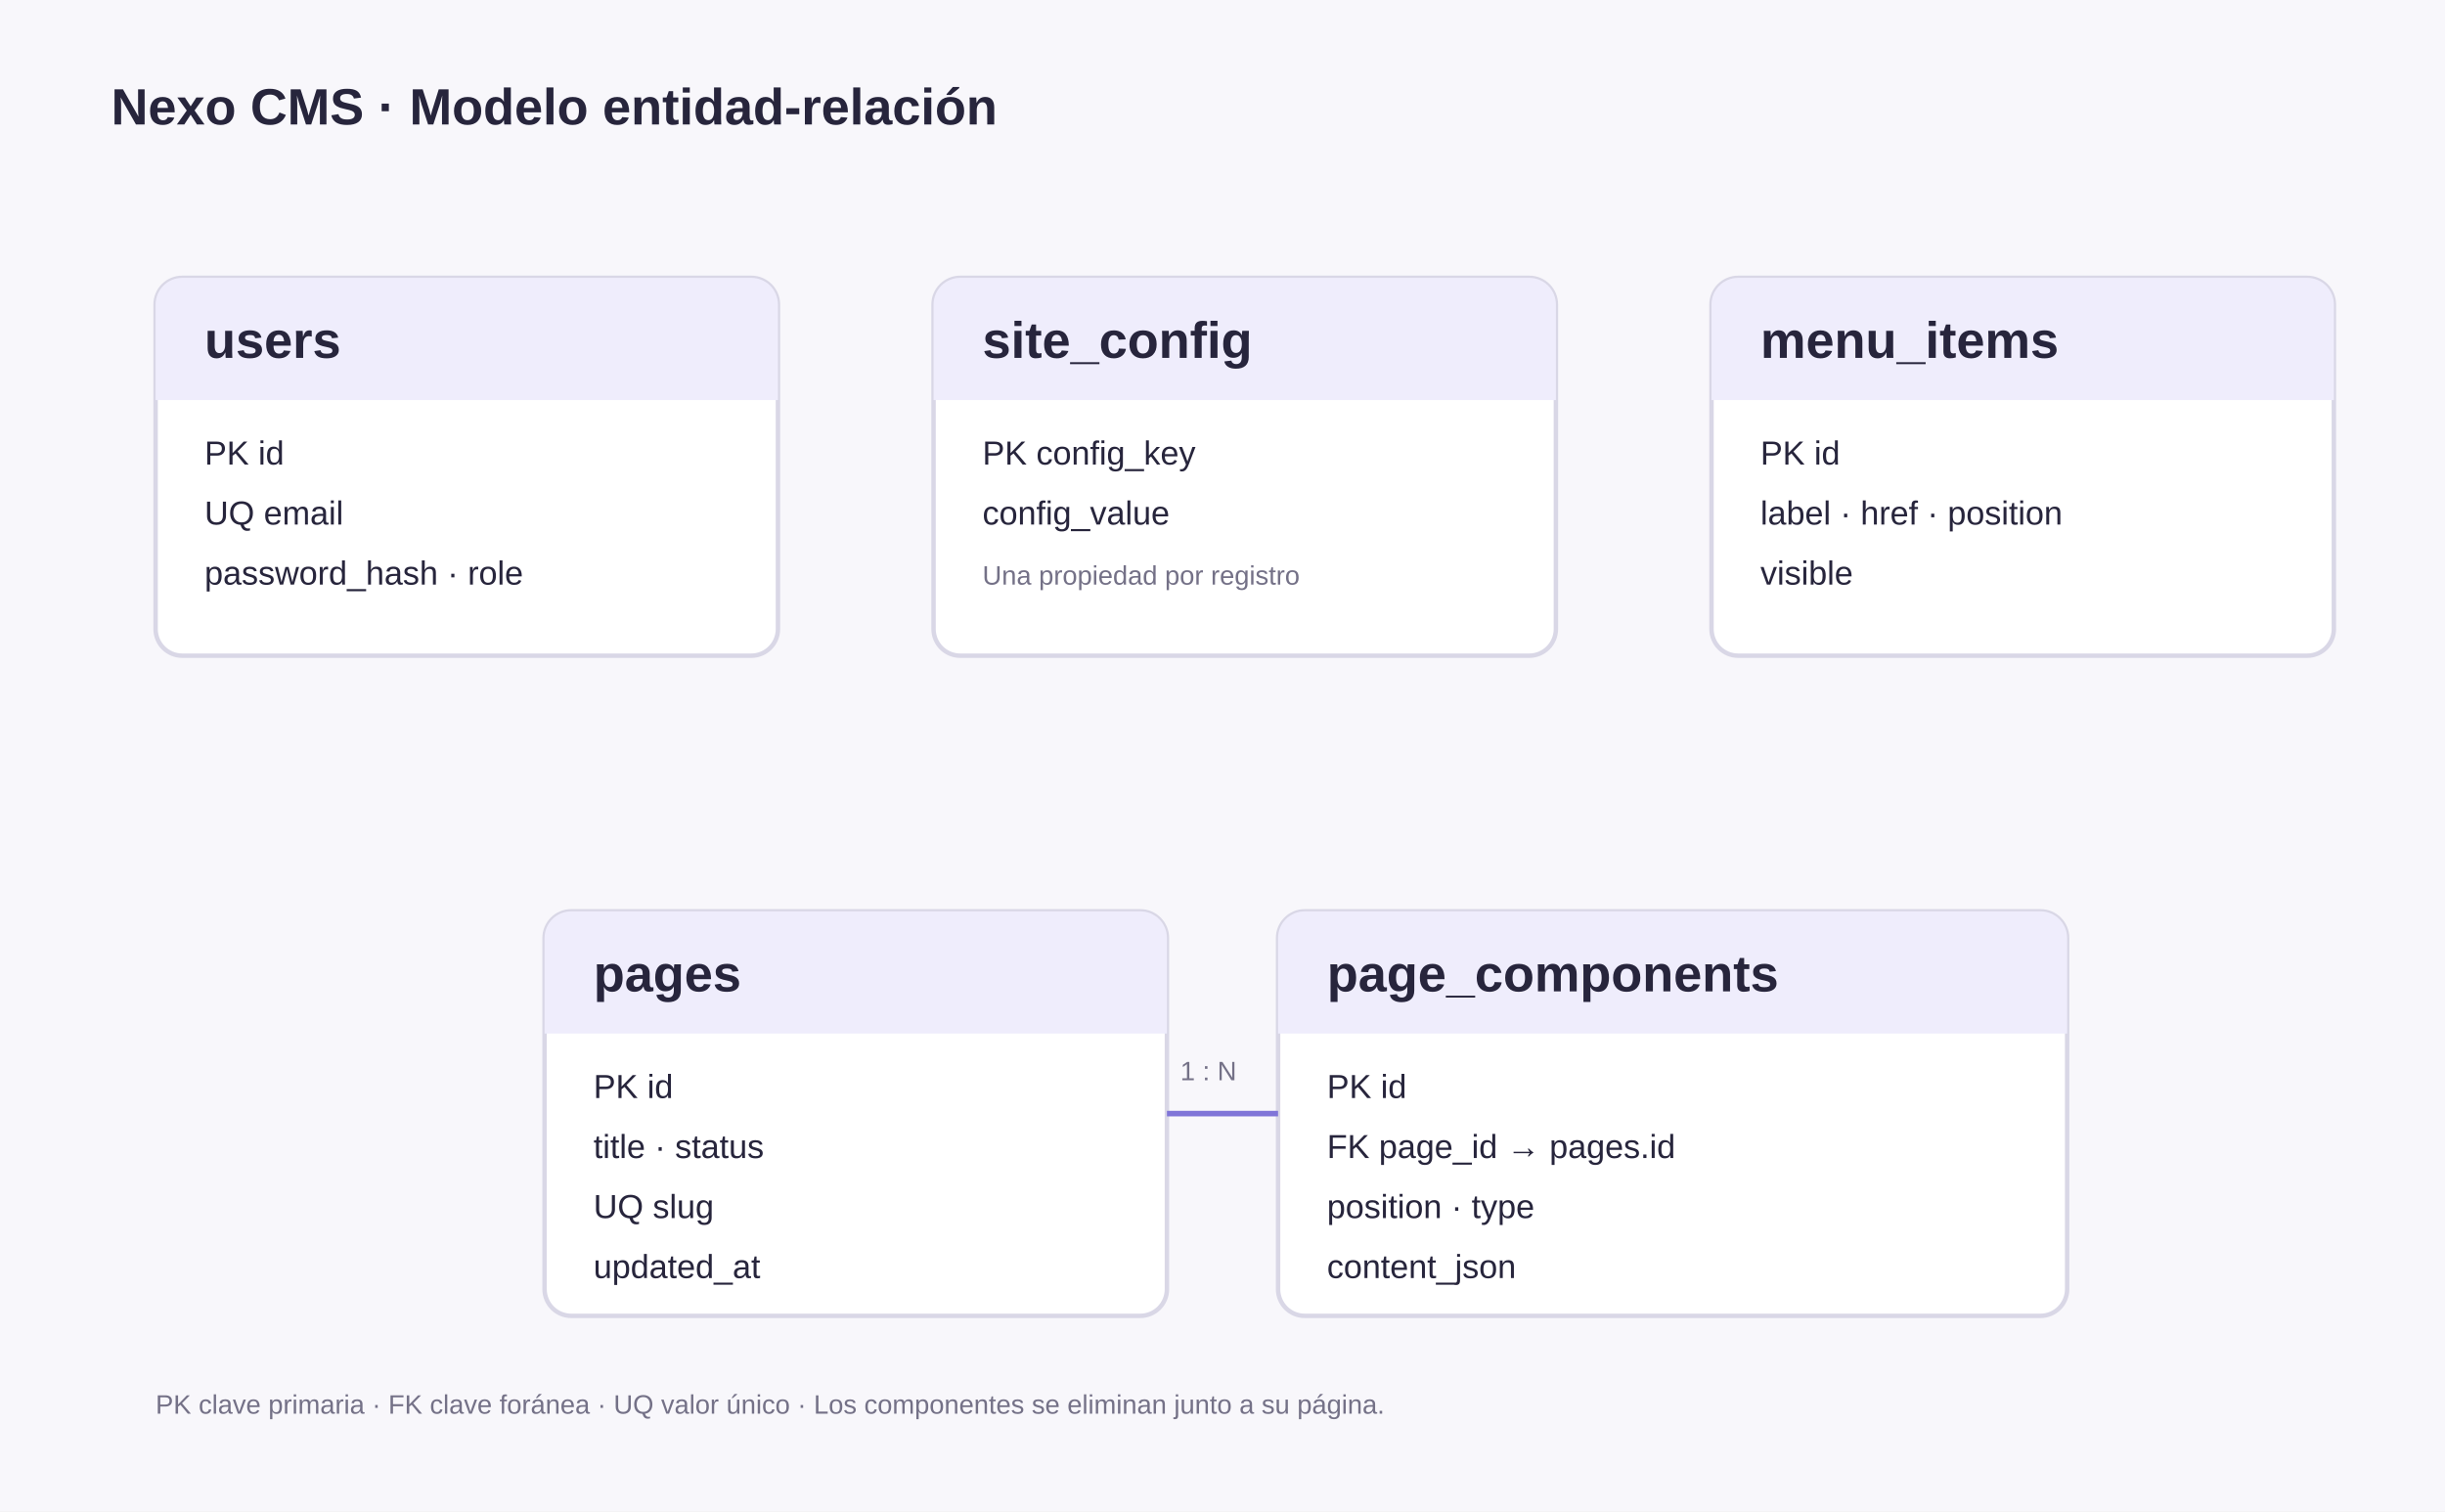
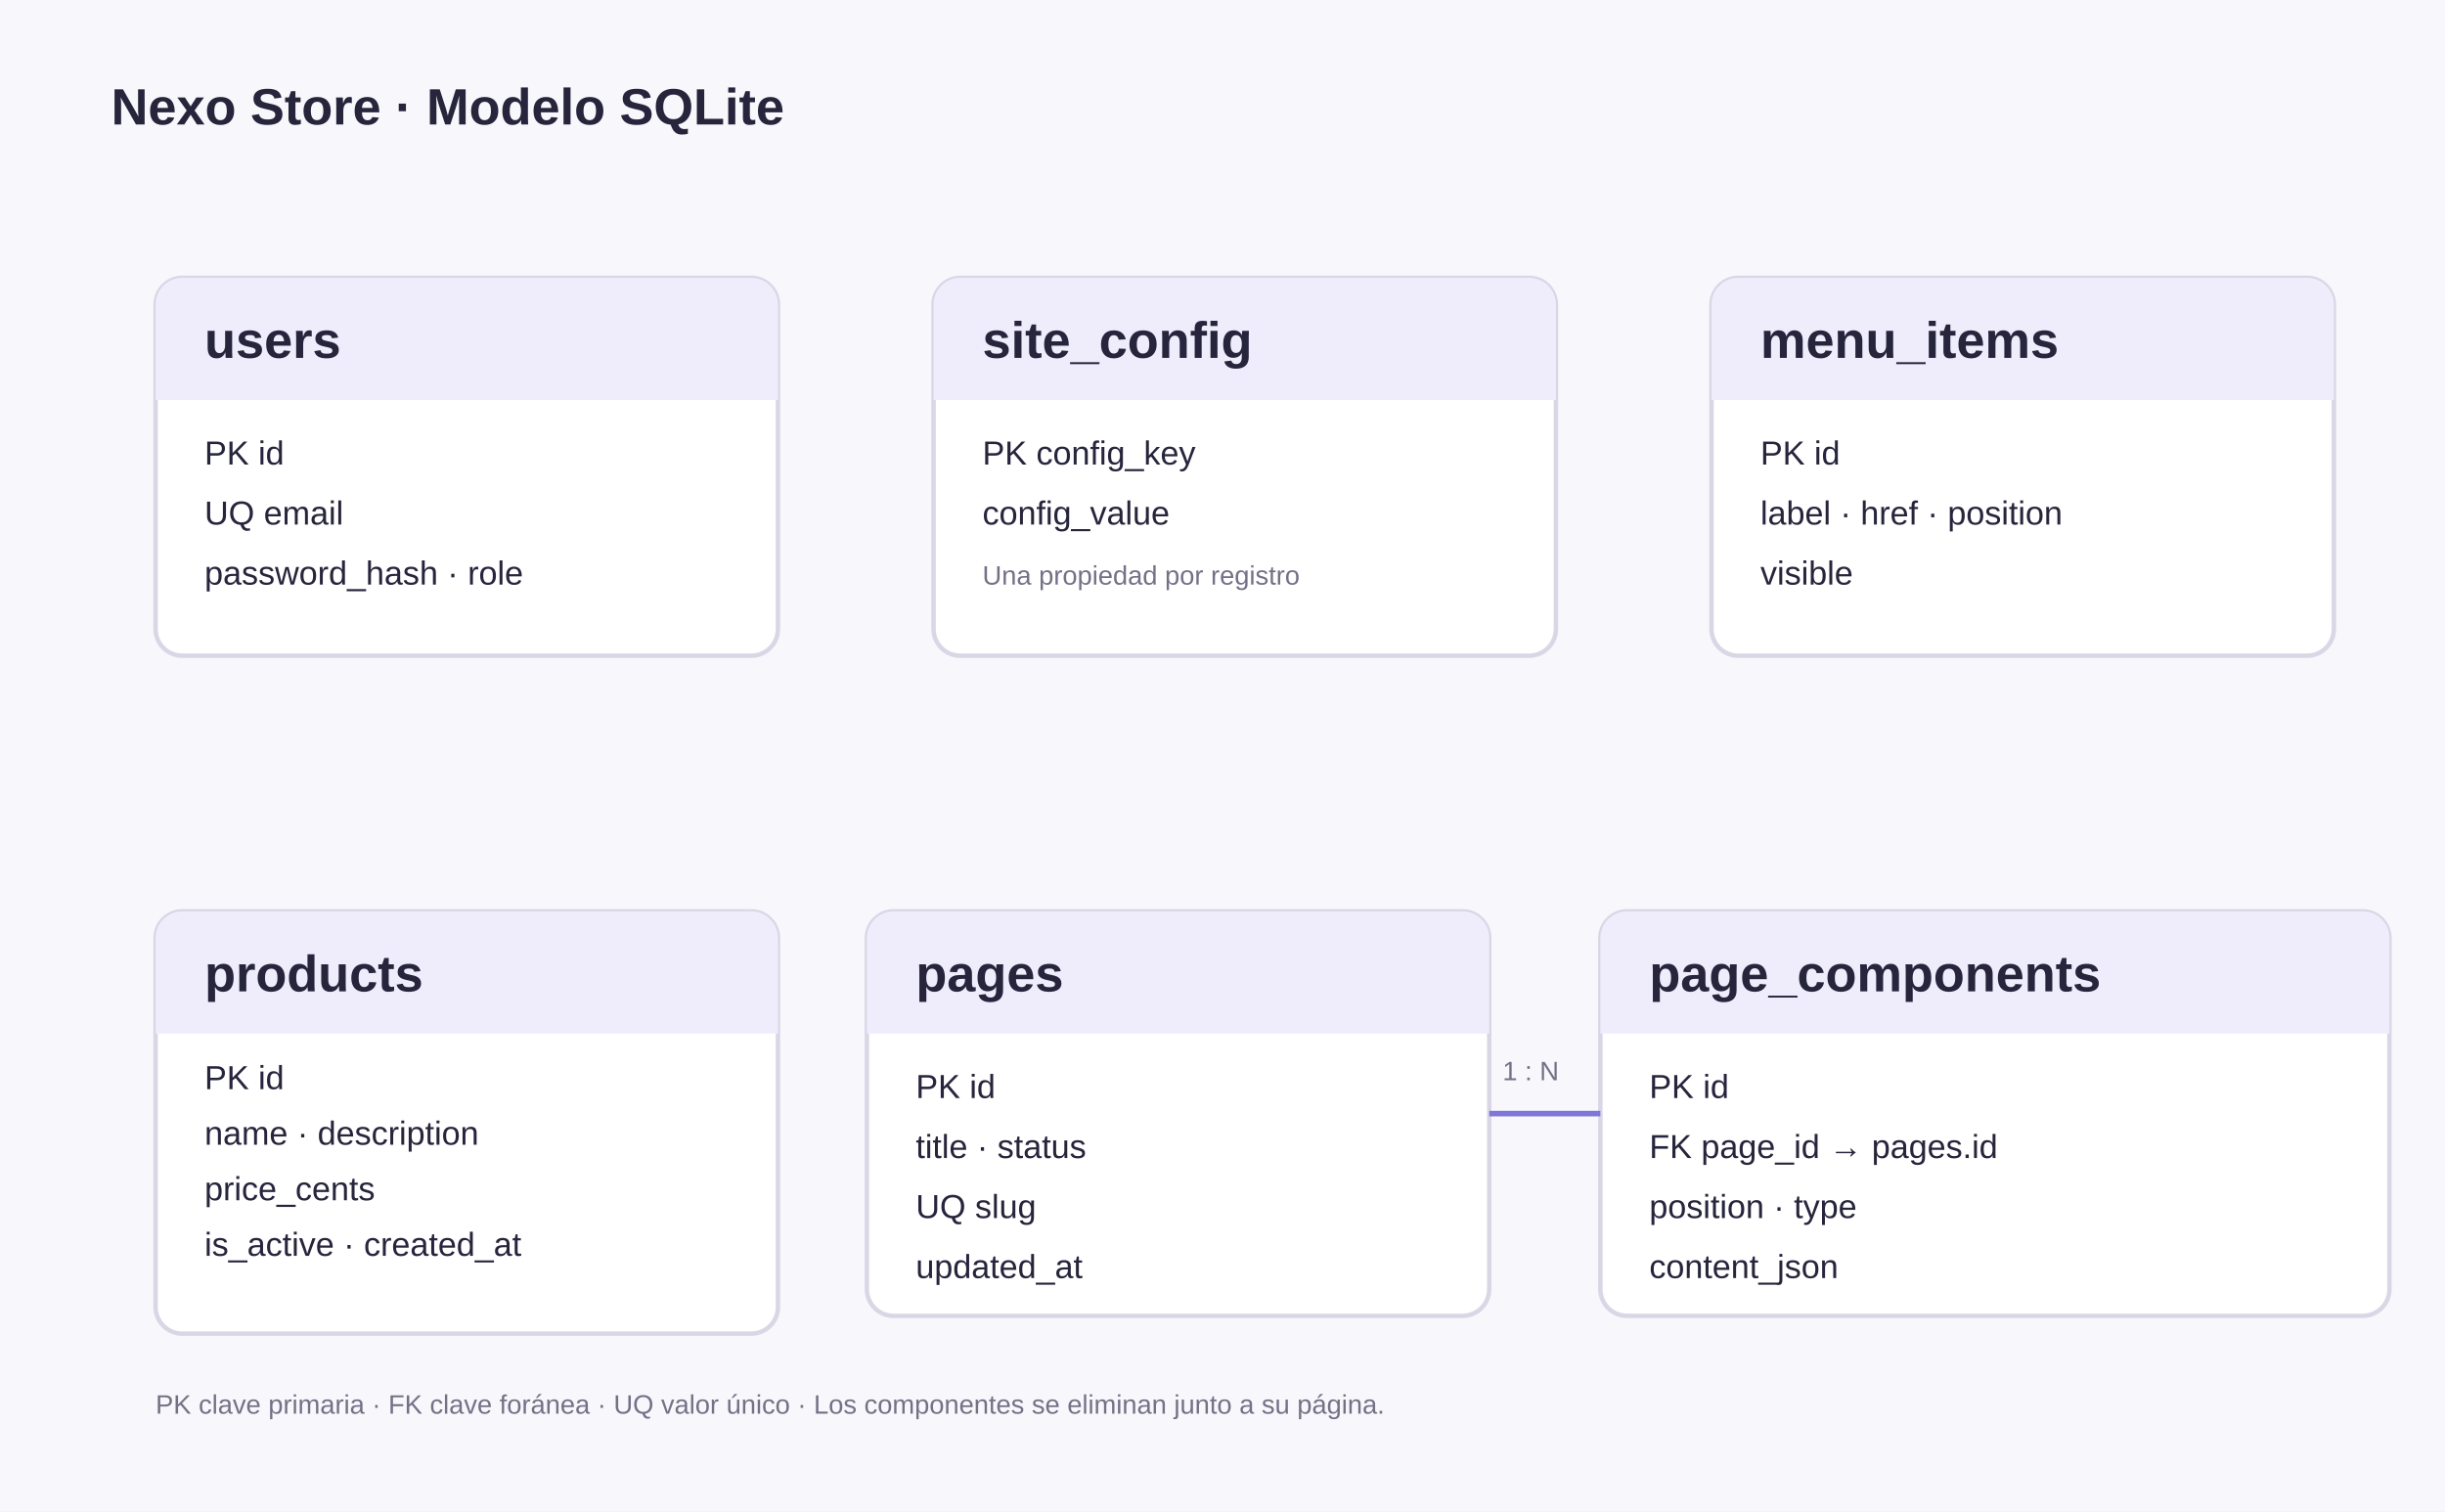
<svg xmlns="http://www.w3.org/2000/svg" width="1100" height="680" viewBox="0 0 1100 680" role="img" aria-labelledby="title desc">
  <defs>
    <style>
      text { font-family: Arial, sans-serif; fill: #27253c; }
      .heading { font-size: 23px; font-weight: 700; }
      .field { font-size: 15px; }
      .sub { font-size: 12px; fill: #747187; }
      .box { fill: #fff; stroke: #d9d7e6; stroke-width: 2; rx: 12; }
      .head { fill: #efedfc; }
      .line { stroke: #8075d8; stroke-width: 2.5; fill: none; }
    </style>
  </defs>
  <rect width="1100" height="680" fill="#f8f7fb" />
-   <text x="50" y="56" class="heading">Nexo CMS · Modelo entidad-relación</text>
+   <text x="50" y="56" class="heading">Nexo Store · Modelo SQLite</text>
  <g transform="translate(70 125)">
    <rect class="box" width="280" height="170" />
    <path class="head" d="M12 0h256a12 12 0 0 1 12 12v43H0V12A12 12 0 0 1 12 0" />
    <text x="22" y="36" class="heading">users</text>
    <text x="22" y="84" class="field">PK  id</text>
    <text x="22" y="111" class="field">UQ  email</text>
    <text x="22" y="138" class="field">password_hash · role</text>
  </g>
  <g transform="translate(420 125)">
    <rect class="box" width="280" height="170" />
    <path class="head" d="M12 0h256a12 12 0 0 1 12 12v43H0V12A12 12 0 0 1 12 0" />
    <text x="22" y="36" class="heading">site_config</text>
    <text x="22" y="84" class="field">PK  config_key</text>
    <text x="22" y="111" class="field">config_value</text>
    <text x="22" y="138" class="sub">Una propiedad por registro</text>
  </g>
  <g transform="translate(770 125)">
    <rect class="box" width="280" height="170" />
    <path class="head" d="M12 0h256a12 12 0 0 1 12 12v43H0V12A12 12 0 0 1 12 0" />
    <text x="22" y="36" class="heading">menu_items</text>
    <text x="22" y="84" class="field">PK  id</text>
    <text x="22" y="111" class="field">label · href · position</text>
    <text x="22" y="138" class="field">visible</text>
  </g>
-   <g transform="translate(245 410)">
+   <g transform="translate(70 410)">
+     <rect class="box" width="280" height="190" />
+     <path class="head" d="M12 0h256a12 12 0 0 1 12 12v43H0V12A12 12 0 0 1 12 0" />
+     <text x="22" y="36" class="heading">products</text>
+     <text x="22" y="80" class="field">PK  id</text>
+     <text x="22" y="105" class="field">name · description</text>
+     <text x="22" y="130" class="field">price_cents</text>
+     <text x="22" y="155" class="field">is_active · created_at</text>
+   </g>
+   <g transform="translate(390 410)">
    <rect class="box" width="280" height="182" />
    <path class="head" d="M12 0h256a12 12 0 0 1 12 12v43H0V12A12 12 0 0 1 12 0" />
    <text x="22" y="36" class="heading">pages</text>
    <text x="22" y="84" class="field">PK  id</text>
    <text x="22" y="111" class="field">title · status</text>
    <text x="22" y="138" class="field">UQ  slug</text>
    <text x="22" y="165" class="field">updated_at</text>
  </g>
-   <g transform="translate(575 410)">
+   <g transform="translate(720 410)">
    <rect class="box" width="355" height="182" />
    <path class="head" d="M12 0h331a12 12 0 0 1 12 12v43H0V12A12 12 0 0 1 12 0" />
    <text x="22" y="36" class="heading">page_components</text>
    <text x="22" y="84" class="field">PK  id</text>
    <text x="22" y="111" class="field">FK  page_id → pages.id</text>
    <text x="22" y="138" class="field">position · type</text>
    <text x="22" y="165" class="field">content_json</text>
  </g>
-   <path class="line" d="M525 501h50" />
-   <text x="531" y="486" class="sub">1 : N</text>
+   <path class="line" d="M670 501h50" />
+   <text x="676" y="486" class="sub">1 : N</text>
  <text x="70" y="636" class="sub">PK clave primaria · FK clave foránea · UQ valor único · Los componentes se eliminan junto a su página.</text>
</svg>
